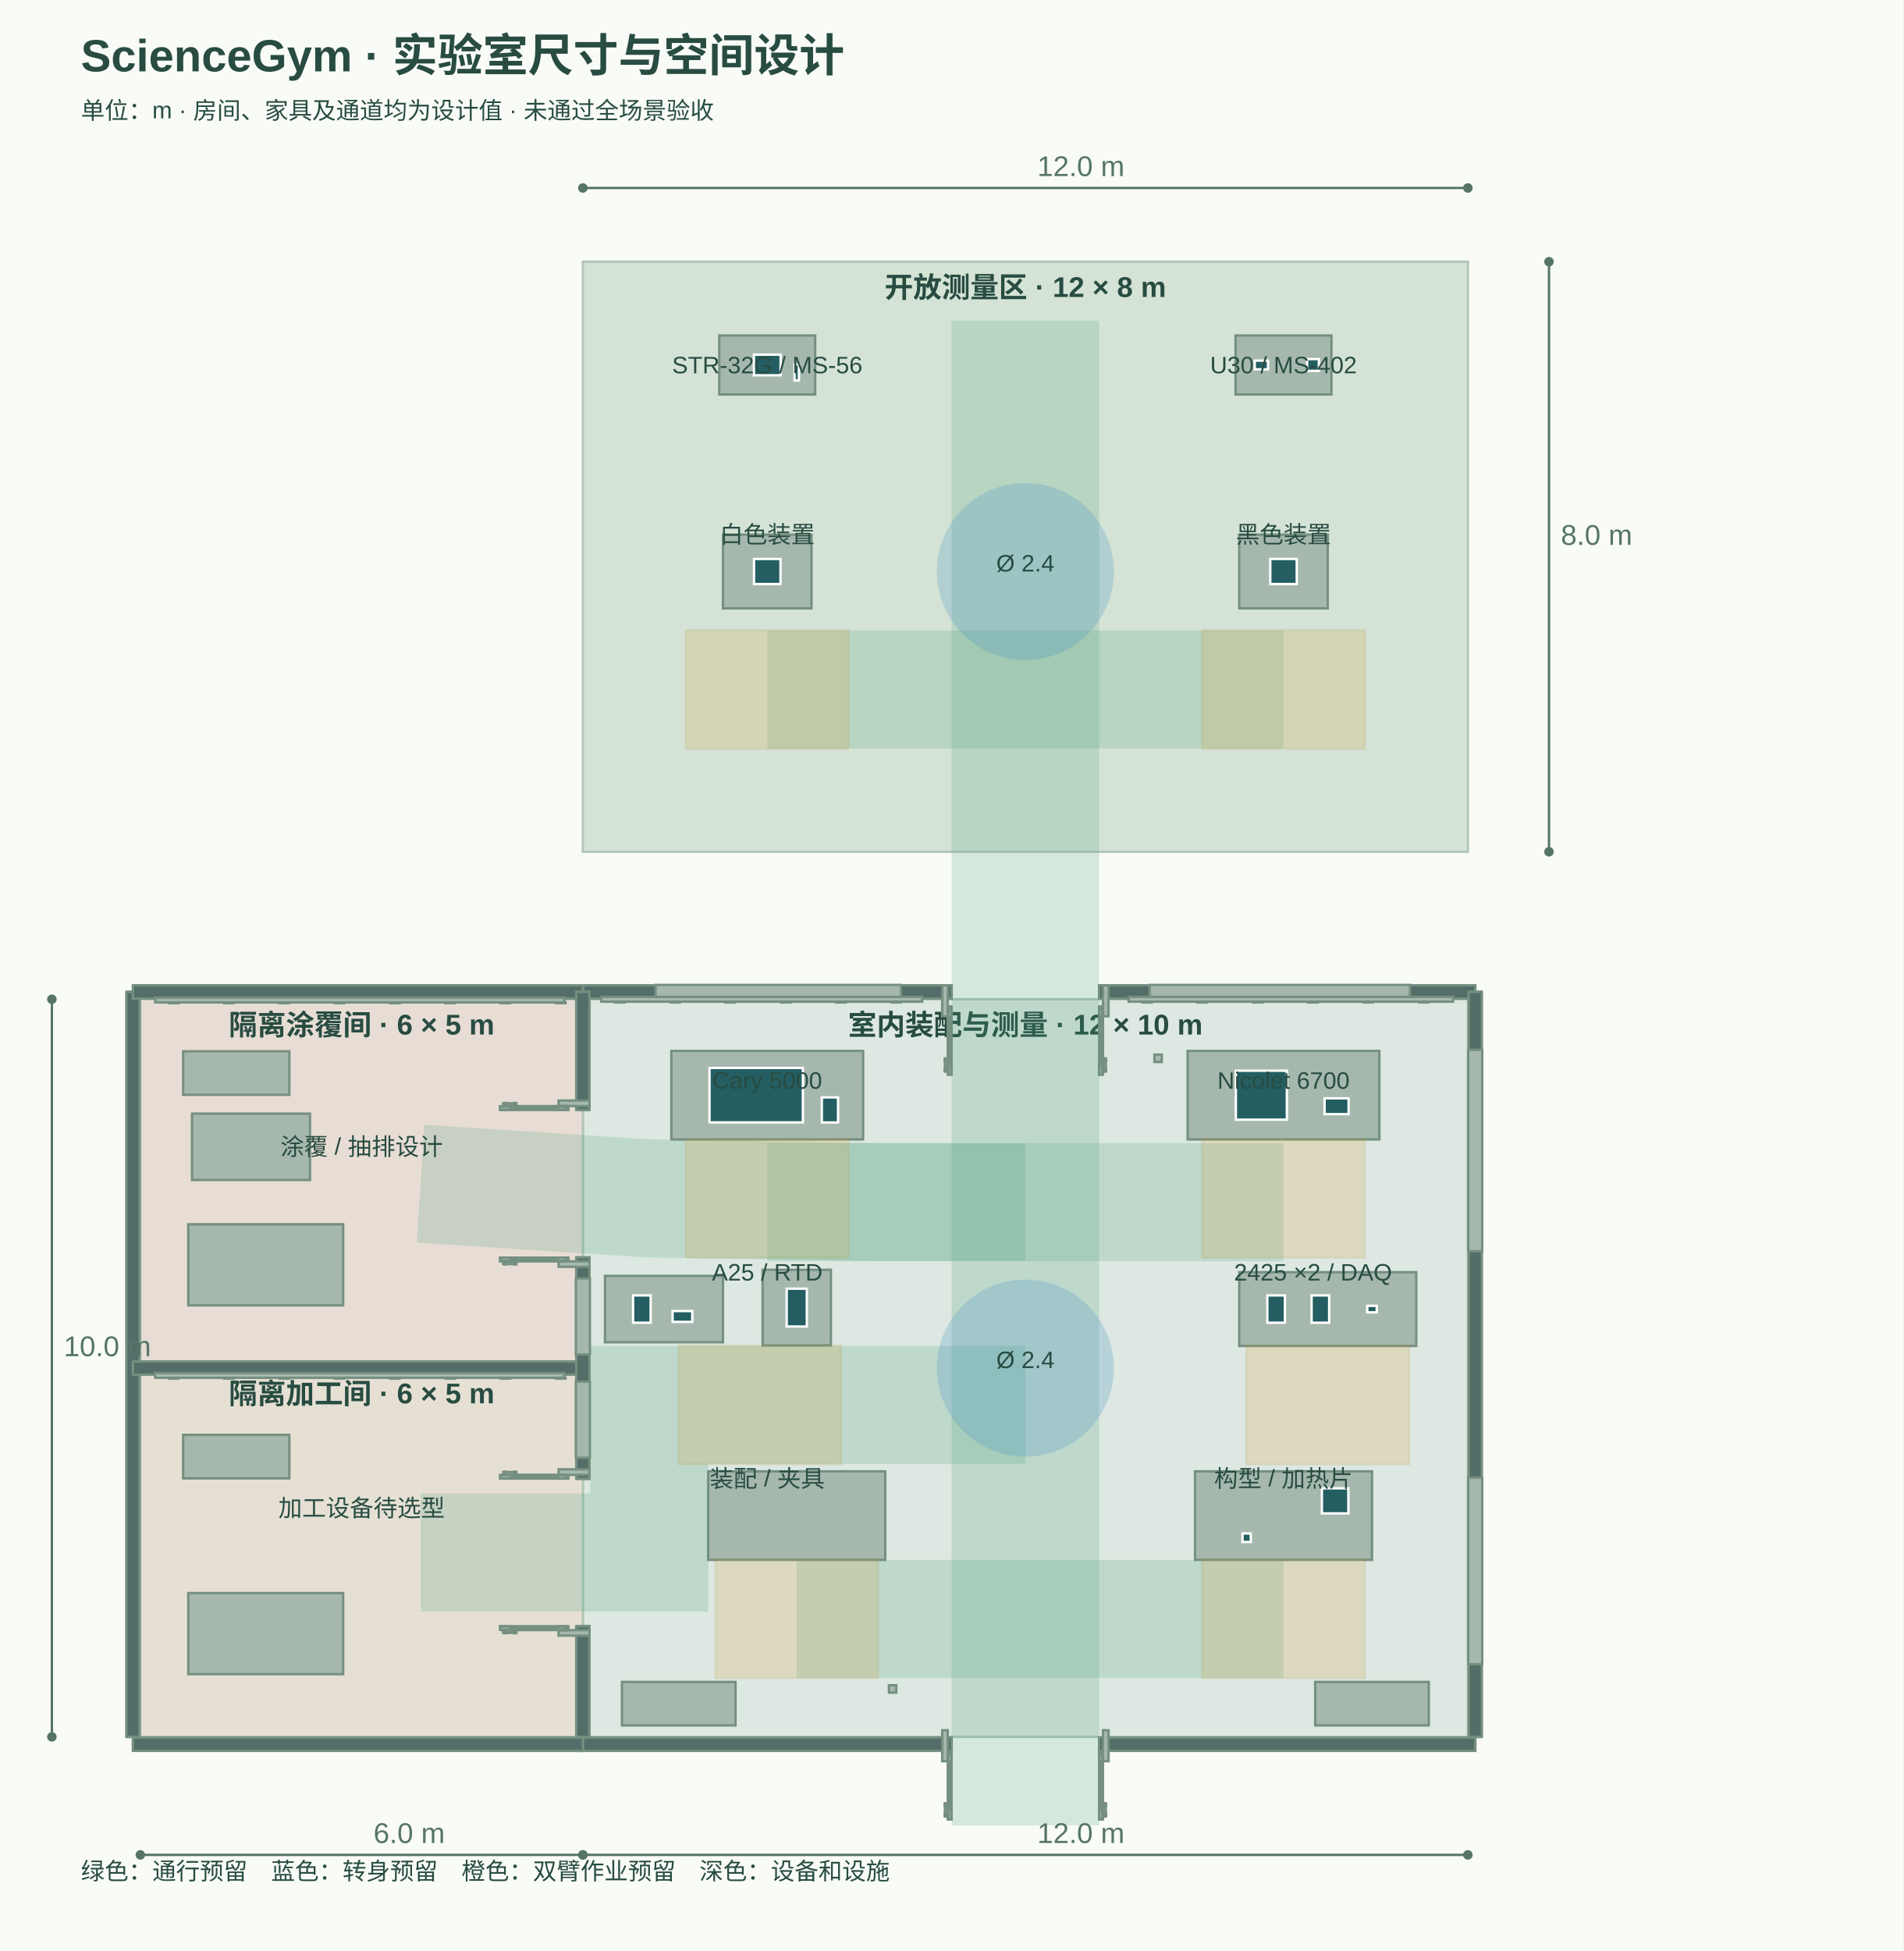
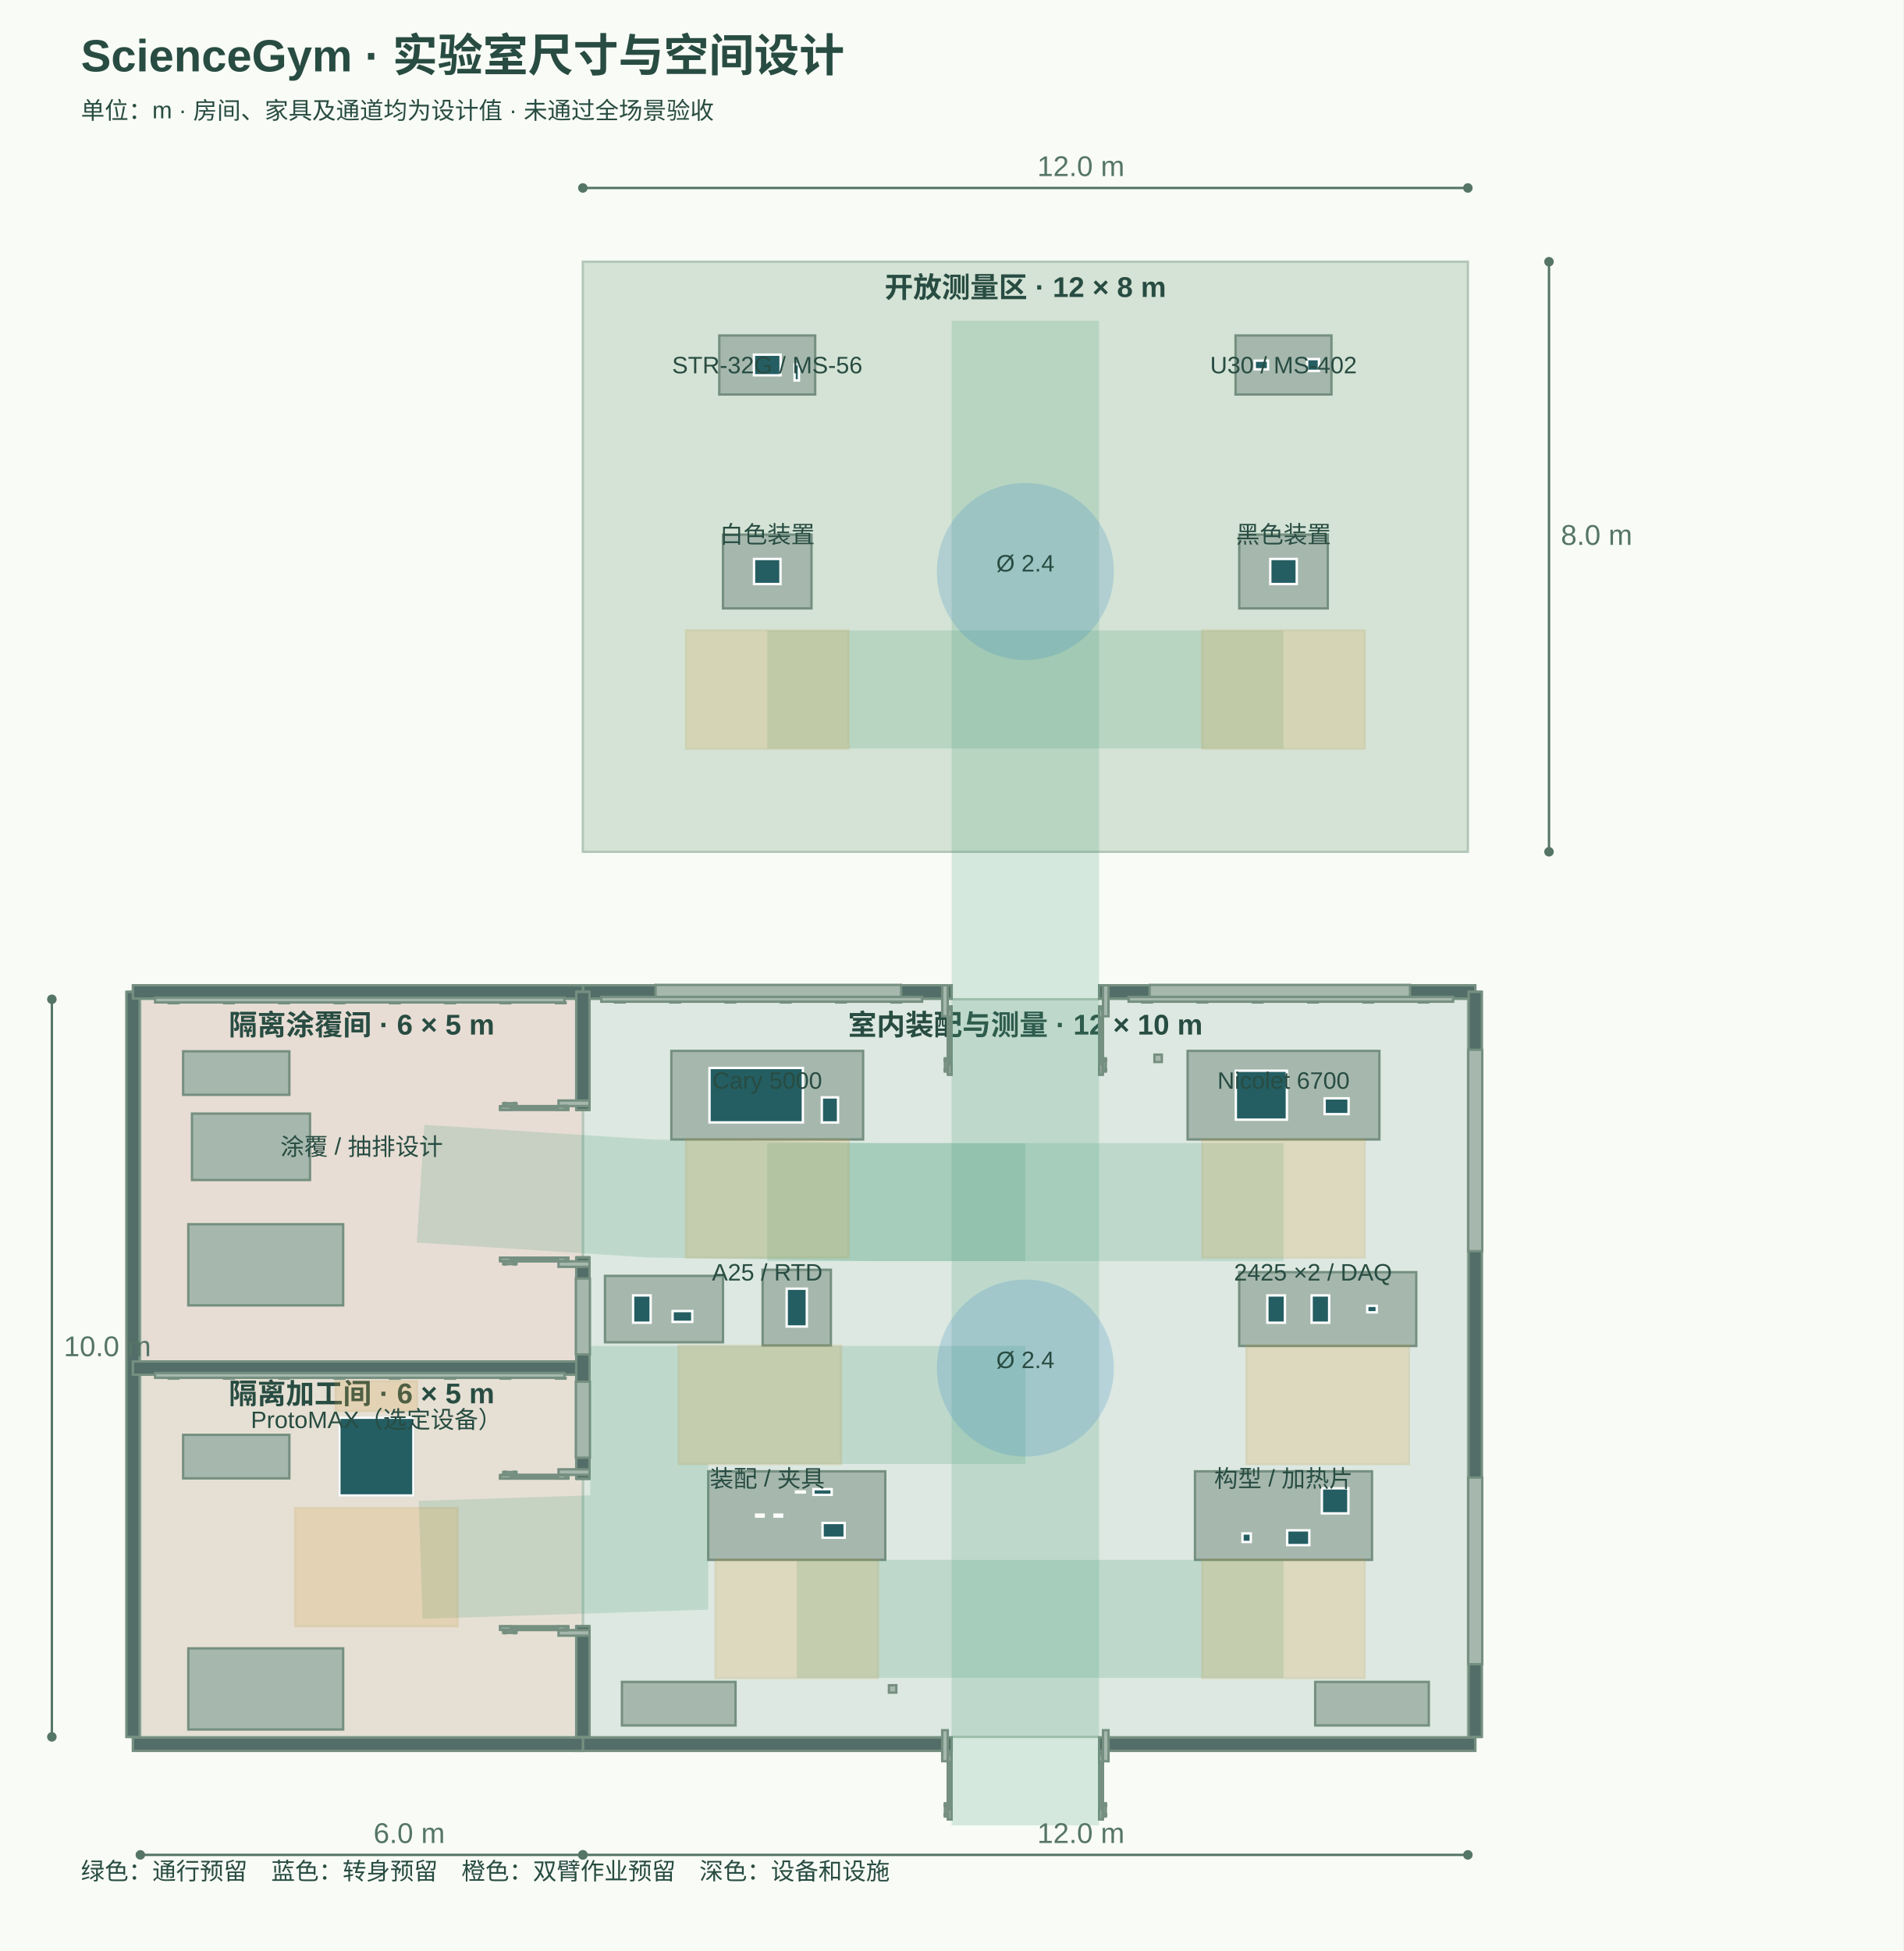
<svg xmlns="http://www.w3.org/2000/svg" width="800" height="820" viewBox="0 0 800 820">
  <rect width="800" height="820" fill="#f9fbf6" />
  <style>text{font-family:Arial,"Noto Sans CJK SC",sans-serif;fill:#284c42} .small{font-size:10px}.label{font-size:12px;font-weight:600}.dim{font-size:12px;fill:#557567}</style>
  <text x="34" y="30" font-size="19" font-weight="600">ScienceGym · 实验室尺寸与空间设计</text>
  <text x="34" y="50" class="small">单位：m · 房间、家具及通道均为设计值 · 未通过全场景验收</text>
  <rect x="245.00" y="420.00" width="372.00" height="310.00" fill="#dce8e1" stroke="#b3c7b9" opacity="1" />
  <text x="431.0" y="435" text-anchor="middle" class="label">室内装配与测量 · 12 × 10 m</text>
  <rect x="59.00" y="575.00" width="186.00" height="155.00" fill="#e6e0d4" stroke="#b3c7b9" opacity="1" />
  <text x="152.0" y="590" text-anchor="middle" class="label">隔离加工间 · 6 × 5 m</text>
  <rect x="59.00" y="420.00" width="186.00" height="155.00" fill="#e7ddd4" stroke="#b3c7b9" opacity="1" />
  <text x="152.0" y="435" text-anchor="middle" class="label">隔离涂覆间 · 6 × 5 m</text>
  <rect x="245.00" y="110.00" width="372.00" height="248.00" fill="#d4e3d5" stroke="#b3c7b9" opacity="1" />
  <text x="431.0" y="125" text-anchor="middle" class="label">开放测量区 · 12 × 8 m</text>
  <rect x="241.90" y="730.62" width="158.10" height="4.96" fill="#536e68" stroke="#758f80" opacity="1" />
  <rect x="241.90" y="730.62" width="158.10" height="4.96" fill="#536e68" stroke="#758f80" opacity="1" />
  <rect x="241.90" y="730.31" width="158.10" height="5.58" fill="#536e68" stroke="#758f80" opacity="1" />
  <rect x="462.00" y="730.62" width="158.10" height="4.96" fill="#536e68" stroke="#758f80" opacity="1" />
  <rect x="462.00" y="730.62" width="158.10" height="4.96" fill="#536e68" stroke="#758f80" opacity="1" />
  <rect x="462.00" y="730.31" width="158.10" height="5.58" fill="#536e68" stroke="#758f80" opacity="1" />
  <rect x="245.00" y="414.42" width="31.00" height="4.96" fill="#536e68" stroke="#758f80" opacity="1" />
  <rect x="245.00" y="414.42" width="31.00" height="4.96" fill="#536e68" stroke="#758f80" opacity="1" />
  <rect x="245.00" y="414.11" width="31.00" height="5.58" fill="#536e68" stroke="#758f80" opacity="1" />
  <rect x="276.00" y="414.42" width="102.30" height="4.96" fill="#536e68" stroke="#758f80" opacity="1" />
  <rect x="276.00" y="414.42" width="102.30" height="4.96" fill="#536e68" stroke="#758f80" opacity="1" />
  <rect x="276.00" y="414.11" width="102.30" height="5.58" fill="#536e68" stroke="#758f80" opacity="1" />
  <rect x="378.30" y="414.42" width="21.70" height="4.96" fill="#536e68" stroke="#758f80" opacity="1" />
  <rect x="378.30" y="414.42" width="21.70" height="4.96" fill="#536e68" stroke="#758f80" opacity="1" />
  <rect x="378.30" y="414.11" width="21.70" height="5.58" fill="#536e68" stroke="#758f80" opacity="1" />
  <rect x="276.00" y="414.58" width="102.30" height="4.65" fill="#a6b8ae" stroke="#758f80" opacity="1" />
  <rect x="276.00" y="414.58" width="1.55" height="4.65" fill="#a6b8ae" stroke="#758f80" opacity="1" />
  <rect x="326.38" y="414.58" width="1.55" height="4.65" fill="#a6b8ae" stroke="#758f80" opacity="1" />
  <rect x="376.75" y="414.58" width="1.55" height="4.65" fill="#a6b8ae" stroke="#758f80" opacity="1" />
  <rect x="277.58" y="414.50" width="0.37" height="4.81" fill="#a6b8ae" stroke="#758f80" opacity="1" />
  <rect x="376.35" y="414.50" width="0.37" height="4.81" fill="#a6b8ae" stroke="#758f80" opacity="1" />
  <rect x="277.39" y="414.50" width="99.51" height="4.81" fill="#a6b8ae" stroke="#758f80" opacity="1" />
  <rect x="277.08" y="416.71" width="100.13" height="0.37" fill="#a6b8ae" stroke="#758f80" opacity="1" />
  <rect x="275.54" y="413.95" width="103.23" height="5.89" fill="#a6b8ae" stroke="#758f80" opacity="1" />
  <rect x="462.00" y="414.42" width="21.70" height="4.96" fill="#536e68" stroke="#758f80" opacity="1" />
  <rect x="462.00" y="414.42" width="21.70" height="4.96" fill="#536e68" stroke="#758f80" opacity="1" />
  <rect x="462.00" y="414.11" width="21.70" height="5.58" fill="#536e68" stroke="#758f80" opacity="1" />
  <rect x="483.70" y="414.42" width="108.50" height="4.96" fill="#536e68" stroke="#758f80" opacity="1" />
  <rect x="483.70" y="414.42" width="108.50" height="4.96" fill="#536e68" stroke="#758f80" opacity="1" />
  <rect x="483.70" y="414.11" width="108.50" height="5.58" fill="#536e68" stroke="#758f80" opacity="1" />
  <rect x="592.20" y="414.42" width="27.90" height="4.96" fill="#536e68" stroke="#758f80" opacity="1" />
  <rect x="592.20" y="414.42" width="27.90" height="4.96" fill="#536e68" stroke="#758f80" opacity="1" />
  <rect x="592.20" y="414.11" width="27.90" height="5.58" fill="#536e68" stroke="#758f80" opacity="1" />
  <rect x="483.70" y="414.58" width="108.50" height="4.65" fill="#a6b8ae" stroke="#758f80" opacity="1" />
  <rect x="483.70" y="414.58" width="1.55" height="4.65" fill="#a6b8ae" stroke="#758f80" opacity="1" />
  <rect x="537.17" y="414.58" width="1.55" height="4.65" fill="#a6b8ae" stroke="#758f80" opacity="1" />
  <rect x="590.65" y="414.58" width="1.55" height="4.65" fill="#a6b8ae" stroke="#758f80" opacity="1" />
  <rect x="485.28" y="414.50" width="0.37" height="4.81" fill="#a6b8ae" stroke="#758f80" opacity="1" />
  <rect x="590.25" y="414.50" width="0.37" height="4.81" fill="#a6b8ae" stroke="#758f80" opacity="1" />
  <rect x="485.09" y="414.50" width="105.71" height="4.81" fill="#a6b8ae" stroke="#758f80" opacity="1" />
  <rect x="484.78" y="416.71" width="106.33" height="0.37" fill="#a6b8ae" stroke="#758f80" opacity="1" />
  <rect x="483.24" y="413.95" width="109.43" height="5.89" fill="#a6b8ae" stroke="#758f80" opacity="1" />
  <rect x="617.62" y="699.00" width="4.96" height="31.00" fill="#536e68" stroke="#758f80" opacity="1" />
  <rect x="617.62" y="699.00" width="4.96" height="31.00" fill="#536e68" stroke="#758f80" opacity="1" />
  <rect x="617.31" y="699.00" width="5.58" height="31.00" fill="#536e68" stroke="#758f80" opacity="1" />
  <rect x="617.62" y="621.50" width="4.96" height="77.50" fill="#536e68" stroke="#758f80" opacity="1" />
  <rect x="617.62" y="621.50" width="4.96" height="77.50" fill="#536e68" stroke="#758f80" opacity="1" />
  <rect x="617.31" y="621.50" width="5.58" height="77.50" fill="#536e68" stroke="#758f80" opacity="1" />
  <rect x="617.62" y="525.40" width="4.96" height="96.10" fill="#536e68" stroke="#758f80" opacity="1" />
  <rect x="617.62" y="525.40" width="4.96" height="96.10" fill="#536e68" stroke="#758f80" opacity="1" />
  <rect x="617.31" y="525.40" width="5.58" height="96.10" fill="#536e68" stroke="#758f80" opacity="1" />
  <rect x="617.62" y="441.70" width="4.96" height="83.70" fill="#536e68" stroke="#758f80" opacity="1" />
  <rect x="617.62" y="441.70" width="4.96" height="83.70" fill="#536e68" stroke="#758f80" opacity="1" />
  <rect x="617.31" y="441.70" width="5.58" height="83.70" fill="#536e68" stroke="#758f80" opacity="1" />
  <rect x="617.62" y="416.90" width="4.96" height="24.80" fill="#536e68" stroke="#758f80" opacity="1" />
  <rect x="617.62" y="416.90" width="4.96" height="24.80" fill="#536e68" stroke="#758f80" opacity="1" />
  <rect x="617.31" y="416.90" width="5.58" height="24.80" fill="#536e68" stroke="#758f80" opacity="1" />
  <rect x="617.78" y="621.50" width="4.65" height="77.50" fill="#a6b8ae" stroke="#758f80" opacity="1" />
  <rect x="617.78" y="697.45" width="4.65" height="1.55" fill="#a6b8ae" stroke="#758f80" opacity="1" />
  <rect x="617.78" y="659.48" width="4.65" height="1.55" fill="#a6b8ae" stroke="#758f80" opacity="1" />
  <rect x="617.78" y="621.50" width="4.65" height="1.55" fill="#a6b8ae" stroke="#758f80" opacity="1" />
  <rect x="617.70" y="697.05" width="4.81" height="0.37" fill="#a6b8ae" stroke="#758f80" opacity="1" />
  <rect x="617.70" y="623.08" width="4.81" height="0.37" fill="#a6b8ae" stroke="#758f80" opacity="1" />
  <rect x="617.70" y="622.89" width="4.81" height="74.71" fill="#a6b8ae" stroke="#758f80" opacity="1" />
  <rect x="619.91" y="622.59" width="0.37" height="75.33" fill="#a6b8ae" stroke="#758f80" opacity="1" />
  <rect x="617.15" y="621.03" width="5.89" height="78.43" fill="#a6b8ae" stroke="#758f80" opacity="1" />
  <rect x="617.78" y="441.70" width="4.65" height="83.70" fill="#a6b8ae" stroke="#758f80" opacity="1" />
  <rect x="617.78" y="523.85" width="4.65" height="1.55" fill="#a6b8ae" stroke="#758f80" opacity="1" />
  <rect x="617.78" y="482.77" width="4.65" height="1.55" fill="#a6b8ae" stroke="#758f80" opacity="1" />
  <rect x="617.78" y="441.70" width="4.65" height="1.55" fill="#a6b8ae" stroke="#758f80" opacity="1" />
  <rect x="617.70" y="523.45" width="4.81" height="0.37" fill="#a6b8ae" stroke="#758f80" opacity="1" />
  <rect x="617.70" y="443.28" width="4.81" height="0.37" fill="#a6b8ae" stroke="#758f80" opacity="1" />
  <rect x="617.70" y="443.09" width="4.81" height="80.91" fill="#a6b8ae" stroke="#758f80" opacity="1" />
  <rect x="619.91" y="442.78" width="0.37" height="81.53" fill="#a6b8ae" stroke="#758f80" opacity="1" />
  <rect x="617.15" y="441.23" width="5.89" height="84.63" fill="#a6b8ae" stroke="#758f80" opacity="1" />
  <rect x="53.42" y="416.90" width="4.96" height="313.10" fill="#536e68" stroke="#758f80" opacity="1" />
  <rect x="53.42" y="416.90" width="4.96" height="313.10" fill="#536e68" stroke="#758f80" opacity="1" />
  <rect x="53.11" y="416.90" width="5.58" height="313.10" fill="#536e68" stroke="#758f80" opacity="1" />
  <rect x="55.90" y="730.62" width="189.10" height="4.96" fill="#536e68" stroke="#758f80" opacity="1" />
  <rect x="55.90" y="730.62" width="189.10" height="4.96" fill="#536e68" stroke="#758f80" opacity="1" />
  <rect x="55.90" y="730.31" width="189.10" height="5.58" fill="#536e68" stroke="#758f80" opacity="1" />
  <rect x="55.90" y="414.42" width="189.10" height="4.96" fill="#536e68" stroke="#758f80" opacity="1" />
  <rect x="55.90" y="414.42" width="189.10" height="4.96" fill="#536e68" stroke="#758f80" opacity="1" />
  <rect x="55.90" y="414.11" width="189.10" height="5.58" fill="#536e68" stroke="#758f80" opacity="1" />
  <rect x="55.90" y="572.52" width="189.10" height="4.96" fill="#536e68" stroke="#758f80" opacity="1" />
  <rect x="55.90" y="572.52" width="189.10" height="4.96" fill="#536e68" stroke="#758f80" opacity="1" />
  <rect x="55.90" y="572.21" width="189.10" height="5.58" fill="#536e68" stroke="#758f80" opacity="1" />
  <rect x="242.52" y="683.50" width="4.96" height="46.50" fill="#536e68" stroke="#758f80" opacity="1" />
  <rect x="242.52" y="683.50" width="4.96" height="46.50" fill="#536e68" stroke="#758f80" opacity="1" />
  <rect x="242.21" y="683.50" width="5.58" height="46.50" fill="#536e68" stroke="#758f80" opacity="1" />
  <rect x="242.52" y="612.20" width="4.96" height="9.30" fill="#536e68" stroke="#758f80" opacity="1" />
  <rect x="242.52" y="612.20" width="4.96" height="9.30" fill="#536e68" stroke="#758f80" opacity="1" />
  <rect x="242.21" y="612.20" width="5.58" height="9.30" fill="#536e68" stroke="#758f80" opacity="1" />
  <rect x="242.52" y="581.20" width="4.96" height="31.00" fill="#536e68" stroke="#758f80" opacity="1" />
  <rect x="242.52" y="581.20" width="4.96" height="31.00" fill="#536e68" stroke="#758f80" opacity="1" />
  <rect x="242.21" y="581.20" width="5.58" height="31.00" fill="#536e68" stroke="#758f80" opacity="1" />
  <rect x="242.52" y="568.80" width="4.96" height="12.40" fill="#536e68" stroke="#758f80" opacity="1" />
  <rect x="242.52" y="568.80" width="4.96" height="12.40" fill="#536e68" stroke="#758f80" opacity="1" />
  <rect x="242.21" y="568.80" width="5.58" height="12.40" fill="#536e68" stroke="#758f80" opacity="1" />
  <rect x="242.52" y="537.80" width="4.96" height="31.00" fill="#536e68" stroke="#758f80" opacity="1" />
  <rect x="242.52" y="537.80" width="4.96" height="31.00" fill="#536e68" stroke="#758f80" opacity="1" />
  <rect x="242.21" y="537.80" width="5.58" height="31.00" fill="#536e68" stroke="#758f80" opacity="1" />
  <rect x="242.52" y="528.50" width="4.96" height="9.30" fill="#536e68" stroke="#758f80" opacity="1" />
  <rect x="242.52" y="528.50" width="4.96" height="9.30" fill="#536e68" stroke="#758f80" opacity="1" />
  <rect x="242.21" y="528.50" width="5.58" height="9.30" fill="#536e68" stroke="#758f80" opacity="1" />
  <rect x="242.68" y="581.20" width="4.65" height="31.00" fill="#a6b8ae" stroke="#758f80" opacity="1" />
  <rect x="242.68" y="610.65" width="4.65" height="1.55" fill="#a6b8ae" stroke="#758f80" opacity="1" />
  <rect x="242.68" y="595.92" width="4.65" height="1.55" fill="#a6b8ae" stroke="#758f80" opacity="1" />
  <rect x="242.68" y="581.20" width="4.65" height="1.55" fill="#a6b8ae" stroke="#758f80" opacity="1" />
  <rect x="242.60" y="610.25" width="4.80" height="0.37" fill="#a6b8ae" stroke="#758f80" opacity="1" />
  <rect x="242.60" y="582.78" width="4.80" height="0.37" fill="#a6b8ae" stroke="#758f80" opacity="1" />
  <rect x="242.60" y="582.60" width="4.80" height="28.21" fill="#a6b8ae" stroke="#758f80" opacity="1" />
  <rect x="244.81" y="582.28" width="0.37" height="28.83" fill="#a6b8ae" stroke="#758f80" opacity="1" />
  <rect x="242.06" y="580.74" width="5.89" height="31.93" fill="#a6b8ae" stroke="#758f80" opacity="1" />
  <rect x="242.68" y="537.80" width="4.65" height="31.00" fill="#a6b8ae" stroke="#758f80" opacity="1" />
  <rect x="242.68" y="567.25" width="4.65" height="1.55" fill="#a6b8ae" stroke="#758f80" opacity="1" />
  <rect x="242.68" y="552.52" width="4.65" height="1.55" fill="#a6b8ae" stroke="#758f80" opacity="1" />
  <rect x="242.68" y="537.80" width="4.65" height="1.55" fill="#a6b8ae" stroke="#758f80" opacity="1" />
  <rect x="242.60" y="566.85" width="4.80" height="0.37" fill="#a6b8ae" stroke="#758f80" opacity="1" />
  <rect x="242.60" y="539.38" width="4.80" height="0.37" fill="#a6b8ae" stroke="#758f80" opacity="1" />
  <rect x="242.60" y="539.19" width="4.80" height="28.21" fill="#a6b8ae" stroke="#758f80" opacity="1" />
  <rect x="244.81" y="538.88" width="0.37" height="28.83" fill="#a6b8ae" stroke="#758f80" opacity="1" />
  <rect x="242.06" y="537.34" width="5.89" height="31.93" fill="#a6b8ae" stroke="#758f80" opacity="1" />
  <rect x="242.52" y="416.90" width="4.96" height="49.60" fill="#536e68" stroke="#758f80" opacity="1" />
  <rect x="242.52" y="416.90" width="4.96" height="49.60" fill="#536e68" stroke="#758f80" opacity="1" />
  <rect x="242.21" y="416.90" width="5.58" height="49.60" fill="#536e68" stroke="#758f80" opacity="1" />
  <rect x="396.05" y="727.21" width="2.32" height="13.02" fill="#a6b8ae" stroke="#758f80" opacity="1" />
  <rect x="398.53" y="736.20" width="1.39" height="28.52" fill="#a6b8ae" stroke="#758f80" opacity="1" />
  <rect x="398.53" y="736.20" width="1.39" height="28.52" fill="#a6b8ae" stroke="#758f80" opacity="1" />
  <rect x="398.53" y="760.38" width="1.39" height="4.34" fill="#a6b8ae" stroke="#758f80" opacity="1" />
  <rect x="398.53" y="736.20" width="1.39" height="4.34" fill="#a6b8ae" stroke="#758f80" opacity="1" />
  <rect x="399.04" y="740.54" width="0.37" height="19.84" fill="#a6b8ae" stroke="#758f80" opacity="1" />
  <rect x="398.64" y="736.60" width="0.74" height="0.74" fill="#a6b8ae" stroke="#758f80" opacity="1" />
  <rect x="398.39" y="736.74" width="0.12" height="2.01" fill="#a6b8ae" stroke="#758f80" opacity="1" />
  <rect x="398.64" y="736.60" width="0.74" height="0.74" fill="#a6b8ae" stroke="#758f80" opacity="1" />
  <rect x="398.39" y="736.74" width="0.12" height="2.01" fill="#a6b8ae" stroke="#758f80" opacity="1" />
  <rect x="398.64" y="736.60" width="0.74" height="0.74" fill="#a6b8ae" stroke="#758f80" opacity="1" />
  <rect x="398.39" y="736.74" width="0.12" height="2.01" fill="#a6b8ae" stroke="#758f80" opacity="1" />
  <rect x="397.19" y="757.90" width="1.09" height="5.58" fill="#a6b8ae" stroke="#758f80" opacity="1" />
  <rect x="398.30" y="757.99" width="0.19" height="1.36" fill="#a6b8ae" stroke="#758f80" opacity="1" />
  <rect x="397.06" y="758.40" width="1.24" height="0.56" fill="#a6b8ae" stroke="#758f80" opacity="1" />
  <rect x="398.30" y="762.02" width="0.19" height="1.36" fill="#a6b8ae" stroke="#758f80" opacity="1" />
  <rect x="397.06" y="762.43" width="1.24" height="0.56" fill="#a6b8ae" stroke="#758f80" opacity="1" />
  <rect x="398.39" y="736.82" width="0.12" height="27.28" fill="#a6b8ae" stroke="#758f80" opacity="1" />
  <rect x="463.63" y="727.21" width="2.32" height="13.02" fill="#a6b8ae" stroke="#758f80" opacity="1" />
  <rect x="462.08" y="736.20" width="1.39" height="28.52" fill="#a6b8ae" stroke="#758f80" opacity="1" />
  <rect x="462.08" y="736.20" width="1.39" height="28.52" fill="#a6b8ae" stroke="#758f80" opacity="1" />
  <rect x="462.08" y="760.38" width="1.39" height="4.34" fill="#a6b8ae" stroke="#758f80" opacity="1" />
  <rect x="462.08" y="736.20" width="1.39" height="4.34" fill="#a6b8ae" stroke="#758f80" opacity="1" />
  <rect x="462.59" y="740.54" width="0.37" height="19.84" fill="#a6b8ae" stroke="#758f80" opacity="1" />
  <rect x="462.62" y="736.60" width="0.74" height="0.74" fill="#a6b8ae" stroke="#758f80" opacity="1" />
  <rect x="463.49" y="736.74" width="0.12" height="2.01" fill="#a6b8ae" stroke="#758f80" opacity="1" />
  <rect x="462.62" y="736.60" width="0.74" height="0.74" fill="#a6b8ae" stroke="#758f80" opacity="1" />
  <rect x="463.49" y="736.74" width="0.12" height="2.01" fill="#a6b8ae" stroke="#758f80" opacity="1" />
  <rect x="462.62" y="736.60" width="0.74" height="0.74" fill="#a6b8ae" stroke="#758f80" opacity="1" />
  <rect x="463.49" y="736.74" width="0.12" height="2.01" fill="#a6b8ae" stroke="#758f80" opacity="1" />
  <rect x="463.72" y="757.90" width="1.09" height="5.58" fill="#a6b8ae" stroke="#758f80" opacity="1" />
  <rect x="463.52" y="757.99" width="0.19" height="1.36" fill="#a6b8ae" stroke="#758f80" opacity="1" />
  <rect x="463.71" y="758.40" width="1.24" height="0.56" fill="#a6b8ae" stroke="#758f80" opacity="1" />
  <rect x="463.52" y="762.02" width="0.19" height="1.36" fill="#a6b8ae" stroke="#758f80" opacity="1" />
  <rect x="463.71" y="762.43" width="1.24" height="0.56" fill="#a6b8ae" stroke="#758f80" opacity="1" />
  <rect x="463.49" y="736.82" width="0.12" height="27.28" fill="#a6b8ae" stroke="#758f80" opacity="1" />
  <rect x="396.05" y="414.11" width="2.32" height="13.02" fill="#a6b8ae" stroke="#758f80" opacity="1" />
  <rect x="398.53" y="423.10" width="1.39" height="28.52" fill="#a6b8ae" stroke="#758f80" opacity="1" />
  <rect x="398.53" y="423.10" width="1.39" height="28.52" fill="#a6b8ae" stroke="#758f80" opacity="1" />
  <rect x="398.53" y="447.28" width="1.39" height="4.34" fill="#a6b8ae" stroke="#758f80" opacity="1" />
  <rect x="398.53" y="423.10" width="1.39" height="4.34" fill="#a6b8ae" stroke="#758f80" opacity="1" />
  <rect x="399.04" y="427.44" width="0.37" height="19.84" fill="#a6b8ae" stroke="#758f80" opacity="1" />
  <rect x="398.64" y="423.50" width="0.74" height="0.74" fill="#a6b8ae" stroke="#758f80" opacity="1" />
  <rect x="398.39" y="423.64" width="0.12" height="2.02" fill="#a6b8ae" stroke="#758f80" opacity="1" />
  <rect x="398.64" y="423.50" width="0.74" height="0.74" fill="#a6b8ae" stroke="#758f80" opacity="1" />
  <rect x="398.39" y="423.64" width="0.12" height="2.02" fill="#a6b8ae" stroke="#758f80" opacity="1" />
  <rect x="398.64" y="423.50" width="0.74" height="0.74" fill="#a6b8ae" stroke="#758f80" opacity="1" />
  <rect x="398.39" y="423.64" width="0.12" height="2.02" fill="#a6b8ae" stroke="#758f80" opacity="1" />
  <rect x="397.19" y="444.80" width="1.09" height="5.58" fill="#a6b8ae" stroke="#758f80" opacity="1" />
  <rect x="398.30" y="444.89" width="0.19" height="1.36" fill="#a6b8ae" stroke="#758f80" opacity="1" />
  <rect x="397.06" y="445.30" width="1.24" height="0.56" fill="#a6b8ae" stroke="#758f80" opacity="1" />
  <rect x="398.30" y="448.92" width="0.19" height="1.36" fill="#a6b8ae" stroke="#758f80" opacity="1" />
  <rect x="397.06" y="449.33" width="1.24" height="0.56" fill="#a6b8ae" stroke="#758f80" opacity="1" />
  <rect x="398.39" y="423.72" width="0.12" height="27.28" fill="#a6b8ae" stroke="#758f80" opacity="1" />
  <rect x="463.63" y="414.11" width="2.32" height="13.02" fill="#a6b8ae" stroke="#758f80" opacity="1" />
  <rect x="462.08" y="423.10" width="1.39" height="28.52" fill="#a6b8ae" stroke="#758f80" opacity="1" />
  <rect x="462.08" y="423.10" width="1.39" height="28.52" fill="#a6b8ae" stroke="#758f80" opacity="1" />
  <rect x="462.08" y="447.28" width="1.39" height="4.34" fill="#a6b8ae" stroke="#758f80" opacity="1" />
  <rect x="462.08" y="423.10" width="1.39" height="4.34" fill="#a6b8ae" stroke="#758f80" opacity="1" />
  <rect x="462.59" y="427.44" width="0.37" height="19.84" fill="#a6b8ae" stroke="#758f80" opacity="1" />
  <rect x="462.62" y="423.50" width="0.74" height="0.74" fill="#a6b8ae" stroke="#758f80" opacity="1" />
  <rect x="463.49" y="423.64" width="0.12" height="2.02" fill="#a6b8ae" stroke="#758f80" opacity="1" />
  <rect x="462.62" y="423.50" width="0.74" height="0.74" fill="#a6b8ae" stroke="#758f80" opacity="1" />
  <rect x="463.49" y="423.64" width="0.12" height="2.02" fill="#a6b8ae" stroke="#758f80" opacity="1" />
  <rect x="462.62" y="423.50" width="0.74" height="0.74" fill="#a6b8ae" stroke="#758f80" opacity="1" />
  <rect x="463.49" y="423.64" width="0.12" height="2.02" fill="#a6b8ae" stroke="#758f80" opacity="1" />
  <rect x="463.72" y="444.80" width="1.09" height="5.58" fill="#a6b8ae" stroke="#758f80" opacity="1" />
  <rect x="463.52" y="444.89" width="0.19" height="1.36" fill="#a6b8ae" stroke="#758f80" opacity="1" />
  <rect x="463.71" y="445.30" width="1.24" height="0.56" fill="#a6b8ae" stroke="#758f80" opacity="1" />
  <rect x="463.52" y="448.92" width="0.19" height="1.36" fill="#a6b8ae" stroke="#758f80" opacity="1" />
  <rect x="463.71" y="449.33" width="1.24" height="0.56" fill="#a6b8ae" stroke="#758f80" opacity="1" />
  <rect x="463.49" y="423.72" width="0.12" height="27.28" fill="#a6b8ae" stroke="#758f80" opacity="1" />
  <rect x="234.77" y="685.13" width="13.02" height="2.33" fill="#a6b8ae" stroke="#758f80" opacity="1" />
  <rect x="210.28" y="683.58" width="28.52" height="1.39" fill="#a6b8ae" stroke="#758f80" opacity="1" />
  <rect x="210.28" y="683.58" width="28.52" height="1.39" fill="#a6b8ae" stroke="#758f80" opacity="1" />
  <rect x="210.28" y="683.58" width="4.34" height="1.39" fill="#a6b8ae" stroke="#758f80" opacity="1" />
  <rect x="234.46" y="683.58" width="4.34" height="1.39" fill="#a6b8ae" stroke="#758f80" opacity="1" />
  <rect x="214.62" y="684.09" width="19.84" height="0.37" fill="#a6b8ae" stroke="#758f80" opacity="1" />
  <rect x="237.65" y="684.12" width="0.74" height="0.74" fill="#a6b8ae" stroke="#758f80" opacity="1" />
  <rect x="236.24" y="684.99" width="2.01" height="0.12" fill="#a6b8ae" stroke="#758f80" opacity="1" />
  <rect x="237.65" y="684.12" width="0.74" height="0.74" fill="#a6b8ae" stroke="#758f80" opacity="1" />
  <rect x="236.24" y="684.99" width="2.01" height="0.12" fill="#a6b8ae" stroke="#758f80" opacity="1" />
  <rect x="237.65" y="684.12" width="0.74" height="0.74" fill="#a6b8ae" stroke="#758f80" opacity="1" />
  <rect x="236.24" y="684.99" width="2.01" height="0.12" fill="#a6b8ae" stroke="#758f80" opacity="1" />
  <rect x="211.52" y="685.22" width="5.58" height="1.09" fill="#a6b8ae" stroke="#758f80" opacity="1" />
  <rect x="215.64" y="685.02" width="1.36" height="0.19" fill="#a6b8ae" stroke="#758f80" opacity="1" />
  <rect x="216.05" y="685.21" width="0.56" height="1.24" fill="#a6b8ae" stroke="#758f80" opacity="1" />
  <rect x="211.61" y="685.02" width="1.36" height="0.19" fill="#a6b8ae" stroke="#758f80" opacity="1" />
  <rect x="212.02" y="685.21" width="0.56" height="1.24" fill="#a6b8ae" stroke="#758f80" opacity="1" />
  <rect x="210.90" y="684.99" width="27.28" height="0.12" fill="#a6b8ae" stroke="#758f80" opacity="1" />
  <rect x="234.77" y="617.55" width="13.02" height="2.33" fill="#a6b8ae" stroke="#758f80" opacity="1" />
  <rect x="210.28" y="620.03" width="28.52" height="1.39" fill="#a6b8ae" stroke="#758f80" opacity="1" />
  <rect x="210.28" y="620.03" width="28.52" height="1.39" fill="#a6b8ae" stroke="#758f80" opacity="1" />
  <rect x="210.28" y="620.03" width="4.34" height="1.39" fill="#a6b8ae" stroke="#758f80" opacity="1" />
  <rect x="234.46" y="620.03" width="4.34" height="1.39" fill="#a6b8ae" stroke="#758f80" opacity="1" />
  <rect x="214.62" y="620.54" width="19.84" height="0.37" fill="#a6b8ae" stroke="#758f80" opacity="1" />
  <rect x="237.65" y="620.14" width="0.74" height="0.74" fill="#a6b8ae" stroke="#758f80" opacity="1" />
  <rect x="236.24" y="619.89" width="2.01" height="0.12" fill="#a6b8ae" stroke="#758f80" opacity="1" />
  <rect x="237.65" y="620.14" width="0.74" height="0.74" fill="#a6b8ae" stroke="#758f80" opacity="1" />
  <rect x="236.24" y="619.89" width="2.01" height="0.12" fill="#a6b8ae" stroke="#758f80" opacity="1" />
  <rect x="237.65" y="620.14" width="0.74" height="0.74" fill="#a6b8ae" stroke="#758f80" opacity="1" />
  <rect x="236.24" y="619.89" width="2.01" height="0.12" fill="#a6b8ae" stroke="#758f80" opacity="1" />
  <rect x="211.52" y="618.69" width="5.58" height="1.09" fill="#a6b8ae" stroke="#758f80" opacity="1" />
  <rect x="215.64" y="619.79" width="1.36" height="0.19" fill="#a6b8ae" stroke="#758f80" opacity="1" />
  <rect x="216.05" y="618.55" width="0.56" height="1.24" fill="#a6b8ae" stroke="#758f80" opacity="1" />
  <rect x="211.61" y="619.79" width="1.36" height="0.19" fill="#a6b8ae" stroke="#758f80" opacity="1" />
  <rect x="212.02" y="618.55" width="0.56" height="1.24" fill="#a6b8ae" stroke="#758f80" opacity="1" />
  <rect x="210.90" y="619.89" width="27.28" height="0.12" fill="#a6b8ae" stroke="#758f80" opacity="1" />
  <rect x="234.77" y="530.13" width="13.02" height="2.32" fill="#a6b8ae" stroke="#758f80" opacity="1" />
  <rect x="210.28" y="528.58" width="28.52" height="1.39" fill="#a6b8ae" stroke="#758f80" opacity="1" />
  <rect x="210.28" y="528.58" width="28.52" height="1.39" fill="#a6b8ae" stroke="#758f80" opacity="1" />
  <rect x="210.28" y="528.58" width="4.34" height="1.39" fill="#a6b8ae" stroke="#758f80" opacity="1" />
  <rect x="234.46" y="528.58" width="4.34" height="1.39" fill="#a6b8ae" stroke="#758f80" opacity="1" />
  <rect x="214.62" y="529.09" width="19.84" height="0.37" fill="#a6b8ae" stroke="#758f80" opacity="1" />
  <rect x="237.65" y="529.12" width="0.74" height="0.74" fill="#a6b8ae" stroke="#758f80" opacity="1" />
  <rect x="236.24" y="529.99" width="2.01" height="0.12" fill="#a6b8ae" stroke="#758f80" opacity="1" />
  <rect x="237.65" y="529.12" width="0.74" height="0.74" fill="#a6b8ae" stroke="#758f80" opacity="1" />
  <rect x="236.24" y="529.99" width="2.01" height="0.12" fill="#a6b8ae" stroke="#758f80" opacity="1" />
  <rect x="237.65" y="529.12" width="0.74" height="0.74" fill="#a6b8ae" stroke="#758f80" opacity="1" />
  <rect x="236.24" y="529.99" width="2.01" height="0.12" fill="#a6b8ae" stroke="#758f80" opacity="1" />
  <rect x="211.52" y="530.22" width="5.58" height="1.09" fill="#a6b8ae" stroke="#758f80" opacity="1" />
  <rect x="215.64" y="530.02" width="1.36" height="0.19" fill="#a6b8ae" stroke="#758f80" opacity="1" />
  <rect x="216.05" y="530.21" width="0.56" height="1.24" fill="#a6b8ae" stroke="#758f80" opacity="1" />
  <rect x="211.61" y="530.02" width="1.36" height="0.19" fill="#a6b8ae" stroke="#758f80" opacity="1" />
  <rect x="212.02" y="530.21" width="0.56" height="1.24" fill="#a6b8ae" stroke="#758f80" opacity="1" />
  <rect x="210.90" y="529.99" width="27.28" height="0.12" fill="#a6b8ae" stroke="#758f80" opacity="1" />
  <rect x="234.77" y="462.55" width="13.02" height="2.32" fill="#a6b8ae" stroke="#758f80" opacity="1" />
  <rect x="210.28" y="465.03" width="28.52" height="1.40" fill="#a6b8ae" stroke="#758f80" opacity="1" />
  <rect x="210.28" y="465.03" width="28.52" height="1.40" fill="#a6b8ae" stroke="#758f80" opacity="1" />
  <rect x="210.28" y="465.03" width="4.34" height="1.40" fill="#a6b8ae" stroke="#758f80" opacity="1" />
  <rect x="234.46" y="465.03" width="4.34" height="1.40" fill="#a6b8ae" stroke="#758f80" opacity="1" />
  <rect x="214.62" y="465.54" width="19.84" height="0.37" fill="#a6b8ae" stroke="#758f80" opacity="1" />
  <rect x="237.65" y="465.14" width="0.74" height="0.74" fill="#a6b8ae" stroke="#758f80" opacity="1" />
  <rect x="236.24" y="464.89" width="2.01" height="0.12" fill="#a6b8ae" stroke="#758f80" opacity="1" />
  <rect x="237.65" y="465.14" width="0.74" height="0.74" fill="#a6b8ae" stroke="#758f80" opacity="1" />
  <rect x="236.24" y="464.89" width="2.01" height="0.12" fill="#a6b8ae" stroke="#758f80" opacity="1" />
  <rect x="237.65" y="465.14" width="0.74" height="0.74" fill="#a6b8ae" stroke="#758f80" opacity="1" />
  <rect x="236.24" y="464.89" width="2.01" height="0.12" fill="#a6b8ae" stroke="#758f80" opacity="1" />
  <rect x="211.52" y="463.69" width="5.58" height="1.09" fill="#a6b8ae" stroke="#758f80" opacity="1" />
  <rect x="215.64" y="464.80" width="1.36" height="0.19" fill="#a6b8ae" stroke="#758f80" opacity="1" />
  <rect x="216.05" y="463.56" width="0.56" height="1.24" fill="#a6b8ae" stroke="#758f80" opacity="1" />
  <rect x="211.61" y="464.80" width="1.36" height="0.19" fill="#a6b8ae" stroke="#758f80" opacity="1" />
  <rect x="212.02" y="463.56" width="0.56" height="1.24" fill="#a6b8ae" stroke="#758f80" opacity="1" />
  <rect x="210.90" y="464.89" width="27.28" height="0.12" fill="#a6b8ae" stroke="#758f80" opacity="1" />
  <rect x="252.75" y="418.99" width="134.85" height="2.02" fill="#a6b8ae" stroke="#758f80" opacity="1" />
  <rect x="258.49" y="421.02" width="4.03" height="0.31" fill="#a6b8ae" stroke="#758f80" opacity="1" />
  <rect x="281.74" y="421.02" width="4.03" height="0.31" fill="#a6b8ae" stroke="#758f80" opacity="1" />
  <rect x="304.99" y="421.02" width="4.03" height="0.31" fill="#a6b8ae" stroke="#758f80" opacity="1" />
  <rect x="328.24" y="421.02" width="4.03" height="0.31" fill="#a6b8ae" stroke="#758f80" opacity="1" />
  <rect x="351.49" y="421.02" width="4.03" height="0.31" fill="#a6b8ae" stroke="#758f80" opacity="1" />
  <rect x="374.74" y="421.02" width="4.03" height="0.31" fill="#a6b8ae" stroke="#758f80" opacity="1" />
  <rect x="474.40" y="418.99" width="136.40" height="2.02" fill="#a6b8ae" stroke="#758f80" opacity="1" />
  <rect x="480.13" y="421.02" width="4.03" height="0.31" fill="#a6b8ae" stroke="#758f80" opacity="1" />
  <rect x="503.39" y="421.02" width="4.03" height="0.31" fill="#a6b8ae" stroke="#758f80" opacity="1" />
  <rect x="526.63" y="421.02" width="4.03" height="0.31" fill="#a6b8ae" stroke="#758f80" opacity="1" />
  <rect x="549.88" y="421.02" width="4.03" height="0.31" fill="#a6b8ae" stroke="#758f80" opacity="1" />
  <rect x="573.13" y="421.02" width="4.03" height="0.31" fill="#a6b8ae" stroke="#758f80" opacity="1" />
  <rect x="596.38" y="421.02" width="4.03" height="0.31" fill="#a6b8ae" stroke="#758f80" opacity="1" />
  <rect x="65.20" y="577.09" width="172.05" height="2.01" fill="#a6b8ae" stroke="#758f80" opacity="1" />
  <rect x="70.94" y="579.12" width="4.03" height="0.31" fill="#a6b8ae" stroke="#758f80" opacity="1" />
  <rect x="94.19" y="579.12" width="4.03" height="0.31" fill="#a6b8ae" stroke="#758f80" opacity="1" />
  <rect x="117.43" y="579.12" width="4.03" height="0.31" fill="#a6b8ae" stroke="#758f80" opacity="1" />
  <rect x="140.69" y="579.12" width="4.03" height="0.31" fill="#a6b8ae" stroke="#758f80" opacity="1" />
  <rect x="163.94" y="579.12" width="4.03" height="0.31" fill="#a6b8ae" stroke="#758f80" opacity="1" />
  <rect x="187.19" y="579.12" width="4.03" height="0.31" fill="#a6b8ae" stroke="#758f80" opacity="1" />
  <rect x="210.44" y="579.12" width="4.03" height="0.31" fill="#a6b8ae" stroke="#758f80" opacity="1" />
  <rect x="233.69" y="579.12" width="4.03" height="0.31" fill="#a6b8ae" stroke="#758f80" opacity="1" />
  <rect x="65.20" y="419.30" width="172.05" height="2.02" fill="#a6b8ae" stroke="#758f80" opacity="1" />
  <rect x="70.94" y="421.33" width="4.03" height="0.31" fill="#a6b8ae" stroke="#758f80" opacity="1" />
  <rect x="94.19" y="421.33" width="4.03" height="0.31" fill="#a6b8ae" stroke="#758f80" opacity="1" />
  <rect x="117.43" y="421.33" width="4.03" height="0.31" fill="#a6b8ae" stroke="#758f80" opacity="1" />
  <rect x="140.69" y="421.33" width="4.03" height="0.31" fill="#a6b8ae" stroke="#758f80" opacity="1" />
  <rect x="163.94" y="421.33" width="4.03" height="0.31" fill="#a6b8ae" stroke="#758f80" opacity="1" />
  <rect x="187.19" y="421.33" width="4.03" height="0.31" fill="#a6b8ae" stroke="#758f80" opacity="1" />
  <rect x="210.44" y="421.33" width="4.03" height="0.31" fill="#a6b8ae" stroke="#758f80" opacity="1" />
  <rect x="233.69" y="421.33" width="4.03" height="0.31" fill="#a6b8ae" stroke="#758f80" opacity="1" />
  <rect x="282.20" y="441.70" width="80.60" height="37.20" fill="#a6b8ae" stroke="#758f80" opacity="1" />
  <rect x="499.20" y="441.70" width="80.60" height="37.20" fill="#a6b8ae" stroke="#758f80" opacity="1" />
  <rect x="297.70" y="618.40" width="74.40" height="37.20" fill="#a6b8ae" stroke="#758f80" opacity="1" />
  <rect x="502.30" y="618.40" width="74.40" height="37.20" fill="#a6b8ae" stroke="#758f80" opacity="1" />
  <rect x="254.30" y="536.25" width="49.60" height="27.90" fill="#a6b8ae" stroke="#758f80" opacity="1" />
  <rect x="322.50" y="535.63" width="24.80" height="27.90" fill="#a6b8ae" stroke="#758f80" opacity="1" />
  <rect x="520.90" y="534.70" width="74.40" height="31.00" fill="#a6b8ae" stroke="#758f80" opacity="1" />
-   <rect x="79.15" y="669.55" width="65.10" height="34.10" fill="#a6b8ae" stroke="#758f80" opacity="1" />
+   <rect x="79.15" y="692.80" width="65.10" height="34.10" fill="#a6b8ae" stroke="#758f80" opacity="1" />
  <rect x="79.15" y="514.55" width="65.10" height="34.10" fill="#a6b8ae" stroke="#758f80" opacity="1" />
  <rect x="303.90" y="224.70" width="37.20" height="31.00" fill="#a6b8ae" stroke="#758f80" opacity="1" />
  <rect x="520.90" y="224.70" width="37.20" height="31.00" fill="#a6b8ae" stroke="#758f80" opacity="1" />
  <rect x="519.35" y="141.00" width="40.30" height="24.80" fill="#a6b8ae" stroke="#758f80" opacity="1" />
  <rect x="302.35" y="141.00" width="40.30" height="24.80" fill="#a6b8ae" stroke="#758f80" opacity="1" />
  <rect x="261.43" y="706.90" width="47.74" height="18.29" fill="#a6b8ae" stroke="#758f80" opacity="1" />
  <rect x="552.83" y="706.90" width="47.74" height="18.29" fill="#a6b8ae" stroke="#758f80" opacity="1" />
  <rect x="76.98" y="603.06" width="44.64" height="18.29" fill="#a6b8ae" stroke="#758f80" opacity="1" />
  <rect x="76.98" y="441.86" width="44.64" height="18.29" fill="#a6b8ae" stroke="#758f80" opacity="1" />
  <rect x="80.70" y="468.05" width="49.60" height="27.90" fill="#a6b8ae" stroke="#758f80" opacity="1" />
  <rect x="373.65" y="708.30" width="3.10" height="3.10" fill="#a6b8ae" stroke="#758f80" opacity="1" />
  <rect x="485.25" y="443.25" width="3.10" height="3.10" fill="#a6b8ae" stroke="#758f80" opacity="1" />
  <rect x="320.56" y="533.69" width="28.68" height="31.78" fill="#a6b8ae" stroke="#758f80" opacity="1" />
+   <rect x="142.64" y="595.85" width="31.12" height="32.70" fill="#a6b8ae" stroke="#758f80" opacity="1" />
  <polyline points="431,767.2 431,395.2" fill="none" stroke="#459c79" stroke-width="62.0" opacity=".20" />
  <polyline points="431,395.2 431,134.8" fill="none" stroke="#459c79" stroke-width="62.0" opacity=".20" />
  <polyline points="334.9,680.4 431,680.4 539.5,680.4" fill="none" stroke="#459c79" stroke-width="49.6" opacity=".20" />
  <polyline points="322.5,505.25 431,505.25 539.5,505.25" fill="none" stroke="#459c79" stroke-width="49.6" opacity=".20" />
-   <polyline points="431,590.5 272.9,590.5 272.9,652.5 176.8,652.5" fill="none" stroke="#459c79" stroke-width="49.6" opacity=".20" />
+   <polyline points="431,590.5 272.9,590.5 272.9,652.5 176.8,655.6" fill="none" stroke="#459c79" stroke-width="49.6" opacity=".20" />
  <polyline points="431,505.25 369,505.25 272.9,503.7 176.8,497.5" fill="none" stroke="#459c79" stroke-width="49.6" opacity=".20" />
  <polyline points="322.5,289.8 431,289.8 539.5,289.8" fill="none" stroke="#459c79" stroke-width="49.6" opacity=".20" />
  <circle cx="431" cy="575" r="37.2" fill="#428fc4" opacity=".24" />
  <text x="431" y="575" class="small" text-anchor="middle">Ø 2.4</text>
  <circle cx="431" cy="240.2" r="37.2" fill="#428fc4" opacity=".24" />
  <text x="431" y="240.2" class="small" text-anchor="middle">Ø 2.4</text>
+   <rect x="124.10" y="633.90" width="68.20" height="49.60" fill="#daa644" stroke="#bd9139" opacity="0.22" />
+   <rect x="141.15" y="580.58" width="34.10" height="12.40" fill="#daa644" stroke="#bd9139" opacity="0.22" />
  <rect x="300.80" y="655.60" width="68.20" height="49.60" fill="#daa644" stroke="#bd9139" opacity="0.22" />
  <rect x="505.40" y="655.60" width="68.20" height="49.60" fill="#daa644" stroke="#bd9139" opacity="0.22" />
  <rect x="288.40" y="478.90" width="68.20" height="49.60" fill="#daa644" stroke="#bd9139" opacity="0.22" />
  <rect x="505.40" y="478.90" width="68.20" height="49.60" fill="#daa644" stroke="#bd9139" opacity="0.22" />
  <rect x="285.30" y="565.70" width="68.20" height="49.60" fill="#daa644" stroke="#bd9139" opacity="0.22" />
  <rect x="524.00" y="565.70" width="68.20" height="49.60" fill="#daa644" stroke="#bd9139" opacity="0.22" />
  <rect x="288.40" y="265.00" width="68.20" height="49.60" fill="#daa644" stroke="#bd9139" opacity="0.22" />
  <rect x="505.40" y="265.00" width="68.20" height="49.60" fill="#daa644" stroke="#bd9139" opacity="0.22" />
  <rect x="298.23" y="448.86" width="39.25" height="22.88" fill="#245e62" stroke="#fff" opacity="1" />
  <rect x="345.44" y="461.23" width="6.82" height="10.54" fill="#245e62" stroke="#fff" opacity="1" />
  <rect x="519.47" y="450.02" width="21.45" height="20.57" fill="#245e62" stroke="#fff" opacity="1" />
  <rect x="556.77" y="461.63" width="10.09" height="6.64" fill="#245e62" stroke="#fff" opacity="1" />
  <rect x="330.67" y="541.63" width="8.46" height="15.90" fill="#245e62" stroke="#fff" opacity="1" />
  <rect x="266.11" y="544.46" width="7.38" height="11.47" fill="#245e62" stroke="#fff" opacity="1" />
  <rect x="282.71" y="551.03" width="8.28" height="4.55" fill="#245e62" stroke="#fff" opacity="1" />
  <rect x="532.71" y="544.46" width="7.38" height="11.47" fill="#245e62" stroke="#fff" opacity="1" />
  <rect x="551.31" y="544.46" width="7.38" height="11.47" fill="#245e62" stroke="#fff" opacity="1" />
  <rect x="574.71" y="548.83" width="3.99" height="2.74" fill="#245e62" stroke="#fff" opacity="1" />
  <rect x="522.26" y="644.51" width="3.49" height="3.57" fill="#245e62" stroke="#fff" opacity="1" />
  <rect x="316.94" y="234.93" width="11.13" height="10.54" fill="#245e62" stroke="#fff" opacity="1" />
  <rect x="533.94" y="234.93" width="11.13" height="10.54" fill="#245e62" stroke="#fff" opacity="1" />
  <rect x="555.64" y="625.53" width="11.13" height="10.54" fill="#245e62" stroke="#fff" opacity="1" />
  <rect x="316.89" y="149.06" width="11.22" height="8.68" fill="#245e62" stroke="#fff" opacity="1" />
  <rect x="333.99" y="153.10" width="1.83" height="6.80" fill="#245e62" stroke="#fff" opacity="1" />
  <rect x="549.42" y="150.92" width="4.96" height="4.96" fill="#245e62" stroke="#fff" opacity="1" />
  <rect x="527.40" y="151.57" width="5.60" height="3.66" fill="#245e62" stroke="#fff" opacity="1" />
+   <rect x="317.82" y="636.60" width="3.16" height="0.81" fill="#245e62" stroke="#fff" opacity="1" />
+   <rect x="325.57" y="636.60" width="3.16" height="0.81" fill="#245e62" stroke="#fff" opacity="1" />
+   <rect x="341.92" y="625.89" width="7.66" height="2.39" fill="#245e62" stroke="#fff" opacity="1" />
+   <rect x="334.60" y="626.88" width="3.70" height="0.39" fill="#245e62" stroke="#fff" opacity="1" />
+   <rect x="345.75" y="640.10" width="9.30" height="6.20" fill="#245e62" stroke="#fff" opacity="1" />
+   <rect x="541.05" y="643.20" width="9.30" height="6.20" fill="#245e62" stroke="#fff" opacity="1" />
+   <rect x="142.64" y="595.85" width="31.12" height="32.70" fill="#245e62" stroke="#fff" opacity="1" />
  <text x="322.5" y="457.6" text-anchor="middle" class="small">Cary 5000</text>
  <text x="539.5" y="457.6" text-anchor="middle" class="small">Nicolet 6700</text>
  <text x="322.5" y="538.2" text-anchor="middle" class="small">A25 / RTD</text>
  <text x="551.9" y="538.2" text-anchor="middle" class="small">2425 ×2 / DAQ</text>
  <text x="322.5" y="625" text-anchor="middle" class="small">装配 / 夹具</text>
  <text x="539.5" y="625" text-anchor="middle" class="small">构型 / 加热片</text>
  <text x="322.5" y="228.2" text-anchor="middle" class="small">白色装置</text>
  <text x="539.5" y="228.2" text-anchor="middle" class="small">黑色装置</text>
  <text x="322.5" y="156.9" text-anchor="middle" class="small">STR-32G / MS-56</text>
  <text x="539.5" y="156.9" text-anchor="middle" class="small">U30 / MS-402</text>
-   <text x="152" y="637.4" text-anchor="middle" class="small">加工设备待选型</text>
+   <text x="158.2" y="600.2" text-anchor="middle" class="small">ProtoMAX（选定设备）</text>
  <text x="152" y="485.5" text-anchor="middle" class="small">涂覆 / 抽排设计</text>
  <path d="M245 779.6 L617 779.6" stroke="#557567" fill="none" />
  <circle cx="245" cy="779.6" r="2" fill="#557567" />
  <circle cx="617" cy="779.6" r="2" fill="#557567" />
  <text x="436.0" y="774.6" class="dim">12.0 m</text>
  <path d="M59 779.6 L245 779.6" stroke="#557567" fill="none" />
  <circle cx="59" cy="779.6" r="2" fill="#557567" />
  <circle cx="245" cy="779.6" r="2" fill="#557567" />
  <text x="157.0" y="774.6" class="dim">6.0 m</text>
  <path d="M21.8 730 L21.8 420" stroke="#557567" fill="none" />
  <circle cx="21.8" cy="730" r="2" fill="#557567" />
  <circle cx="21.8" cy="420" r="2" fill="#557567" />
  <text x="26.8" y="570.0" class="dim">10.0 m</text>
  <path d="M651.1 358 L651.1 110" stroke="#557567" fill="none" />
  <circle cx="651.1" cy="358" r="2" fill="#557567" />
  <circle cx="651.1" cy="110" r="2" fill="#557567" />
  <text x="656.1" y="229.0" class="dim">8.0 m</text>
  <path d="M245 79 L617 79" stroke="#557567" fill="none" />
  <circle cx="245" cy="79" r="2" fill="#557567" />
  <circle cx="617" cy="79" r="2" fill="#557567" />
  <text x="436.0" y="74.0" class="dim">12.0 m</text>
  <text x="34" y="790" class="small">绿色：通行预留　蓝色：转身预留　橙色：双臂作业预留　深色：设备和设施</text>
</svg>
